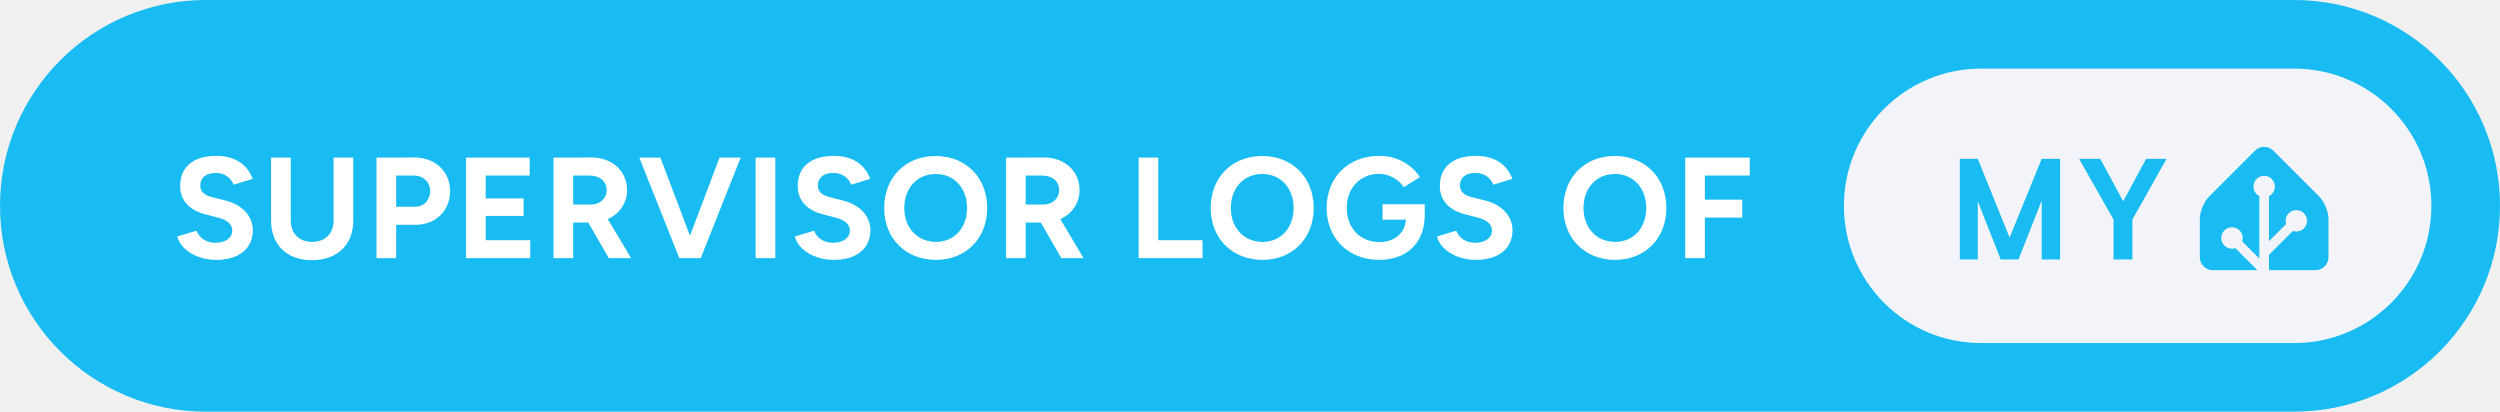
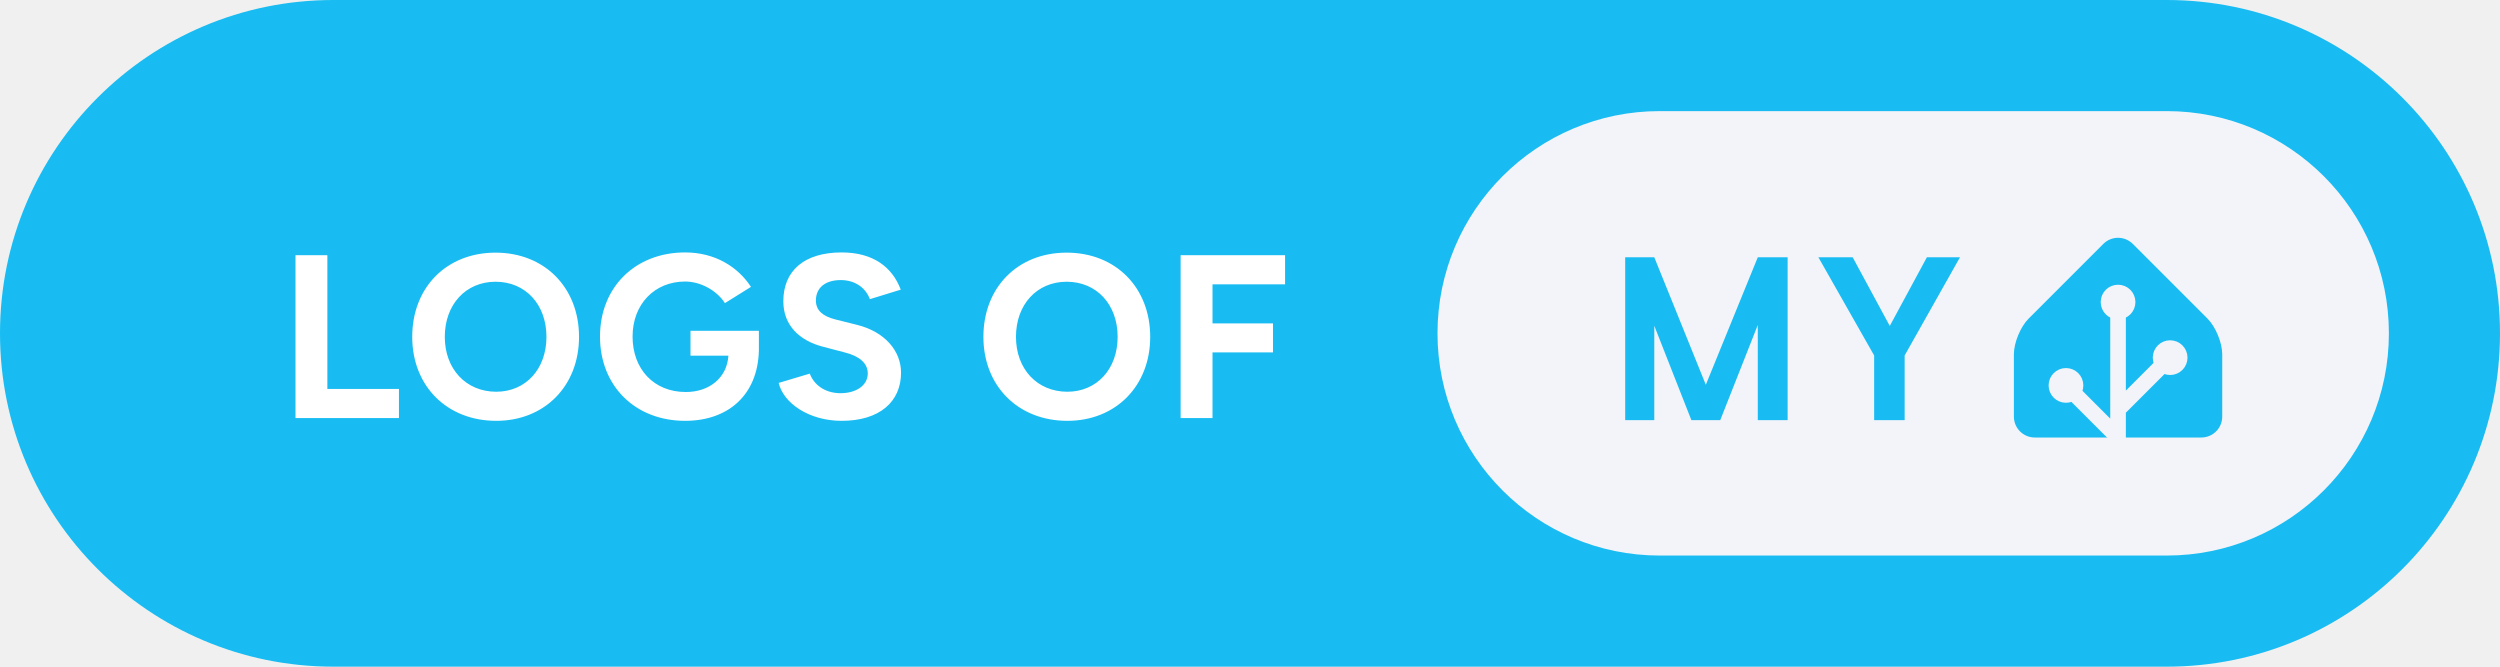
- <svg xmlns="http://www.w3.org/2000/svg" height="40" aria-label="Supervisor logs of My Home Assistant" style="border-radius:24px;width:auto" viewBox="0 0 583 96">
-   <rect width="583" height="96" fill="#18bcf2" rx="48" />
-   <path fill="#fff" d="M50.42 60.6c5.46 0 8.54-2.75 8.54-6.93 0-3.12-2.31-5.9-6.36-6.9L49.51 46c-1.74-.44-2.81-1.24-2.81-2.72 0-1.84 1.34-2.95 3.58-2.95 2.18 0 3.66 1.24 4.19 2.75l4.46-1.37c-1.24-3.29-4.02-5.36-8.51-5.36-5.36 0-8.41 2.61-8.41 7.03 0 3.49 2.35 5.7 5.8 6.57l3.04.8c2.08.51 3.32 1.54 3.32 3.02 0 1.71-1.64 2.88-4.02 2.85-2.24-.04-3.75-1.28-4.32-2.82l-4.49 1.34c.67 2.88 4.32 5.46 9.08 5.46m12.8-9.14c0 5.62 3.68 9.21 9.51 9.21 5.9 0 9.65-3.59 9.65-9.21V36.75h-4.59v14.71c0 3.01-1.98 4.95-4.99 4.95-3.02 0-4.99-1.94-4.99-4.95V36.75h-4.59ZM87.8 60.2h4.59v-7.77h4.49c4.73 0 8.08-3.29 8.08-7.87 0-4.59-3.49-7.88-8.45-7.84l-4.65.03H87.8Zm8.61-19.26c2.28-.04 3.89 1.47 3.89 3.62 0 2.14-1.47 3.65-3.52 3.65h-4.39v-7.27Zm12.27 19.26h14.97v-4.19h-10.39v-5.66h8.85v-4.09h-8.85v-5.32h10.26v-4.19h-14.84Zm20.4 0h4.59v-8.31h3.51l4.79 8.31h5.2l-5.43-9.11c2.71-1.21 4.49-3.69 4.49-6.77 0-4.45-3.49-7.64-8.44-7.6l-4.66.03h-4.05Zm8.51-19.26c2.27 0 3.88 1.37 3.88 3.38 0 1.98-1.61 3.38-3.65 3.38h-4.15v-6.76Zm20.83 19.26h4.99l9.32-23.45h-4.93l-6.9 18.22-6.9-18.22h-4.92Zm17.79 0h4.59V36.75h-4.59Zm18.23.4c5.46 0 8.54-2.75 8.54-6.93 0-3.12-2.31-5.9-6.37-6.9l-3.08-.77c-1.74-.44-2.81-1.24-2.81-2.72 0-1.84 1.34-2.95 3.58-2.95 2.18 0 3.65 1.24 4.19 2.75l4.45-1.37c-1.24-3.29-4.02-5.36-8.5-5.36-5.36 0-8.41 2.61-8.41 7.03 0 3.49 2.34 5.7 5.79 6.57l3.05.8c2.08.51 3.32 1.54 3.32 3.02 0 1.71-1.64 2.88-4.02 2.85-2.25-.04-3.75-1.28-4.32-2.82l-4.49 1.34c.67 2.88 4.32 5.46 9.08 5.46m23.85 0c6.96 0 11.92-5.02 11.92-12.09 0-7.1-4.96-12.13-12.02-12.13-7.04 0-12 4.99-12 12.13 0 7.07 4.99 12.09 12.1 12.09m0-4.19c-4.36 0-7.41-3.28-7.41-7.9 0-4.66 3.02-7.94 7.31-7.94 4.32 0 7.33 3.28 7.33 7.94 0 4.62-2.98 7.9-7.23 7.9m16.31 3.79h4.59v-8.31h3.52l4.79 8.31h5.19l-5.43-9.11c2.72-1.21 4.49-3.69 4.49-6.77 0-4.45-3.48-7.64-8.44-7.6l-4.66.03h-4.05Zm8.51-19.26c2.28 0 3.89 1.37 3.89 3.38 0 1.98-1.61 3.38-3.66 3.38h-4.15v-6.76Zm22.41 19.26h14.91v-4.19h-10.32V36.75h-4.59Zm28.91.4c6.97 0 11.93-5.02 11.93-12.09 0-7.1-4.96-12.13-12.03-12.13-7.03 0-11.99 4.99-11.99 12.13 0 7.07 4.99 12.09 12.09 12.09m0-4.19c-4.35 0-7.4-3.28-7.4-7.9 0-4.66 3.01-7.94 7.3-7.94 4.32 0 7.34 3.28 7.34 7.94 0 4.62-2.98 7.9-7.24 7.9m27.2 4.19c6.14 0 10.46-3.65 10.62-10.12v-2.84h-9.84v3.58h5.46c-.21 3.15-2.72 5.23-6.13 5.23-4.63 0-7.68-3.32-7.68-7.98 0-4.65 3.15-7.93 7.57-7.93 2.22 0 4.56 1.27 5.73 3.11l3.76-2.34c-1.88-2.89-5.2-4.96-9.49-4.96-7.2 0-12.26 5.02-12.26 12.12 0 7.11 5.06 12.13 12.26 12.13m22.55 0c5.46 0 8.54-2.75 8.54-6.93 0-3.12-2.31-5.9-6.36-6.9l-3.08-.77c-1.75-.44-2.82-1.24-2.82-2.72 0-1.84 1.34-2.95 3.59-2.95 2.17 0 3.65 1.24 4.18 2.75l4.46-1.37c-1.24-3.29-4.02-5.36-8.51-5.36-5.36 0-8.41 2.61-8.41 7.03 0 3.49 2.35 5.7 5.8 6.57l3.05.8c2.07.51 3.31 1.54 3.31 3.02 0 1.71-1.64 2.88-4.02 2.85-2.24-.04-3.75-1.28-4.32-2.82l-4.49 1.34c.67 2.88 4.32 5.46 9.08 5.46m32.5 0c6.96 0 11.92-5.02 11.92-12.09 0-7.1-4.96-12.13-12.03-12.13-7.03 0-11.99 4.99-11.99 12.13 0 7.07 4.99 12.09 12.1 12.09m0-4.19c-4.36 0-7.41-3.28-7.41-7.9 0-4.66 3.02-7.94 7.3-7.94 4.33 0 7.34 3.28 7.34 7.94 0 4.62-2.98 7.9-7.23 7.9m16.31 3.79h4.59v-9.45h8.71v-4.18h-8.71v-5.63h10.45v-4.19h-15.04Z" />
-   <g style="transform:translate(86px,0)">
+ <svg xmlns="http://www.w3.org/2000/svg" height="40" aria-label="Logs of My Home Assistant" style="border-radius:24px;width:auto" viewBox="0 0 360 96">
+   <rect width="360" height="96" fill="#18bcf2" rx="48" />
+   <path fill="#fff" d="M42.55 60.2h14.9v-4.19H47.14V36.75h-4.59Zm28.91.4c6.96 0 11.92-5.02 11.92-12.09 0-7.1-4.96-12.13-12.02-12.13-7.04 0-12 4.99-12 12.13 0 7.07 4.99 12.09 12.1 12.09m0-4.19c-4.36 0-7.41-3.28-7.41-7.9 0-4.66 3.02-7.94 7.31-7.94 4.32 0 7.33 3.28 7.33 7.94 0 4.62-2.98 7.9-7.23 7.9m27.2 4.19c6.13 0 10.45-3.65 10.62-10.12v-2.84h-9.85v3.58h5.46c-.2 3.15-2.71 5.23-6.13 5.23-4.62 0-7.67-3.32-7.67-7.98 0-4.65 3.15-7.93 7.57-7.93 2.21 0 4.55 1.27 5.73 3.11l3.75-2.34c-1.88-2.89-5.19-4.96-9.48-4.96-7.2 0-12.26 5.02-12.26 12.12 0 7.11 5.06 12.13 12.26 12.13m22.54 0c5.46 0 8.55-2.75 8.55-6.93 0-3.12-2.31-5.9-6.37-6.9L120.3 46c-1.74-.44-2.81-1.24-2.81-2.72 0-1.84 1.34-2.95 3.58-2.95 2.18 0 3.65 1.24 4.19 2.75l4.45-1.37c-1.24-3.29-4.02-5.36-8.51-5.36-5.36 0-8.4 2.61-8.4 7.03 0 3.49 2.34 5.7 5.79 6.57l3.05.8c2.08.51 3.32 1.54 3.32 3.02 0 1.71-1.65 2.88-4.02 2.85-2.25-.04-3.76-1.28-4.33-2.82l-4.48 1.34c.67 2.88 4.32 5.46 9.07 5.46m32.5 0c6.97 0 11.93-5.02 11.93-12.09 0-7.1-4.96-12.13-12.03-12.13-7.04 0-11.99 4.99-11.99 12.13 0 7.07 4.99 12.09 12.09 12.09m0-4.19c-4.36 0-7.4-3.28-7.4-7.9 0-4.66 3.01-7.94 7.3-7.94 4.32 0 7.34 3.28 7.34 7.94 0 4.62-2.99 7.9-7.24 7.9m16.31 3.79h4.59v-9.45h8.71v-4.18h-8.71v-5.63h10.45v-4.19h-15.04Z" />
+   <g style="transform:translate(-137px,0)">
    <rect width="137" height="64" x="344" y="16" fill="#f2f4f9" rx="32" />
    <path fill="#18bcf2" d="M394.419 37.047V60.5h-4.297V46.797L384.716 60.5h-4.157l-5.343-13.594V60.5h-4.188V37.047h4.188l7.422 18.36 7.484-18.36zm9.365 0 5.344 9.89 5.344-9.89h4.766l-7.969 14.14V60.5h-4.391v-9.312l-8.031-14.141zM457 60c0 1.65-1.35 3-3 3h-24c-1.65 0-3-1.35-3-3v-9c0-1.65.95-3.95 2.12-5.12l10.76-10.76a3 3 0 0 1 4.24 0l10.76 10.76c1.17 1.17 2.12 3.47 2.12 5.12z" />
    <path fill="#f2f4f9" stroke="#f2f4f9" d="M442 45.5a2 2 0 1 0 0-4 2 2 0 0 0 0 4Z" />
    <path fill="#f2f4f9" stroke="#f2f4f9" stroke-miterlimit="10" d="M449.5 53.5a2 2 0 1 0 0-4 2 2 0 0 0 0 4ZM434.5 57.5a2 2 0 1 0 0-4 2 2 0 0 0 0 4Z" />
    <path fill="none" stroke="#f2f4f9" stroke-miterlimit="10" stroke-width="2.25" d="M442 43.48V63l-7.5-7.5M449.5 51.46l-7.41 7.41" />
  </g>
</svg>
